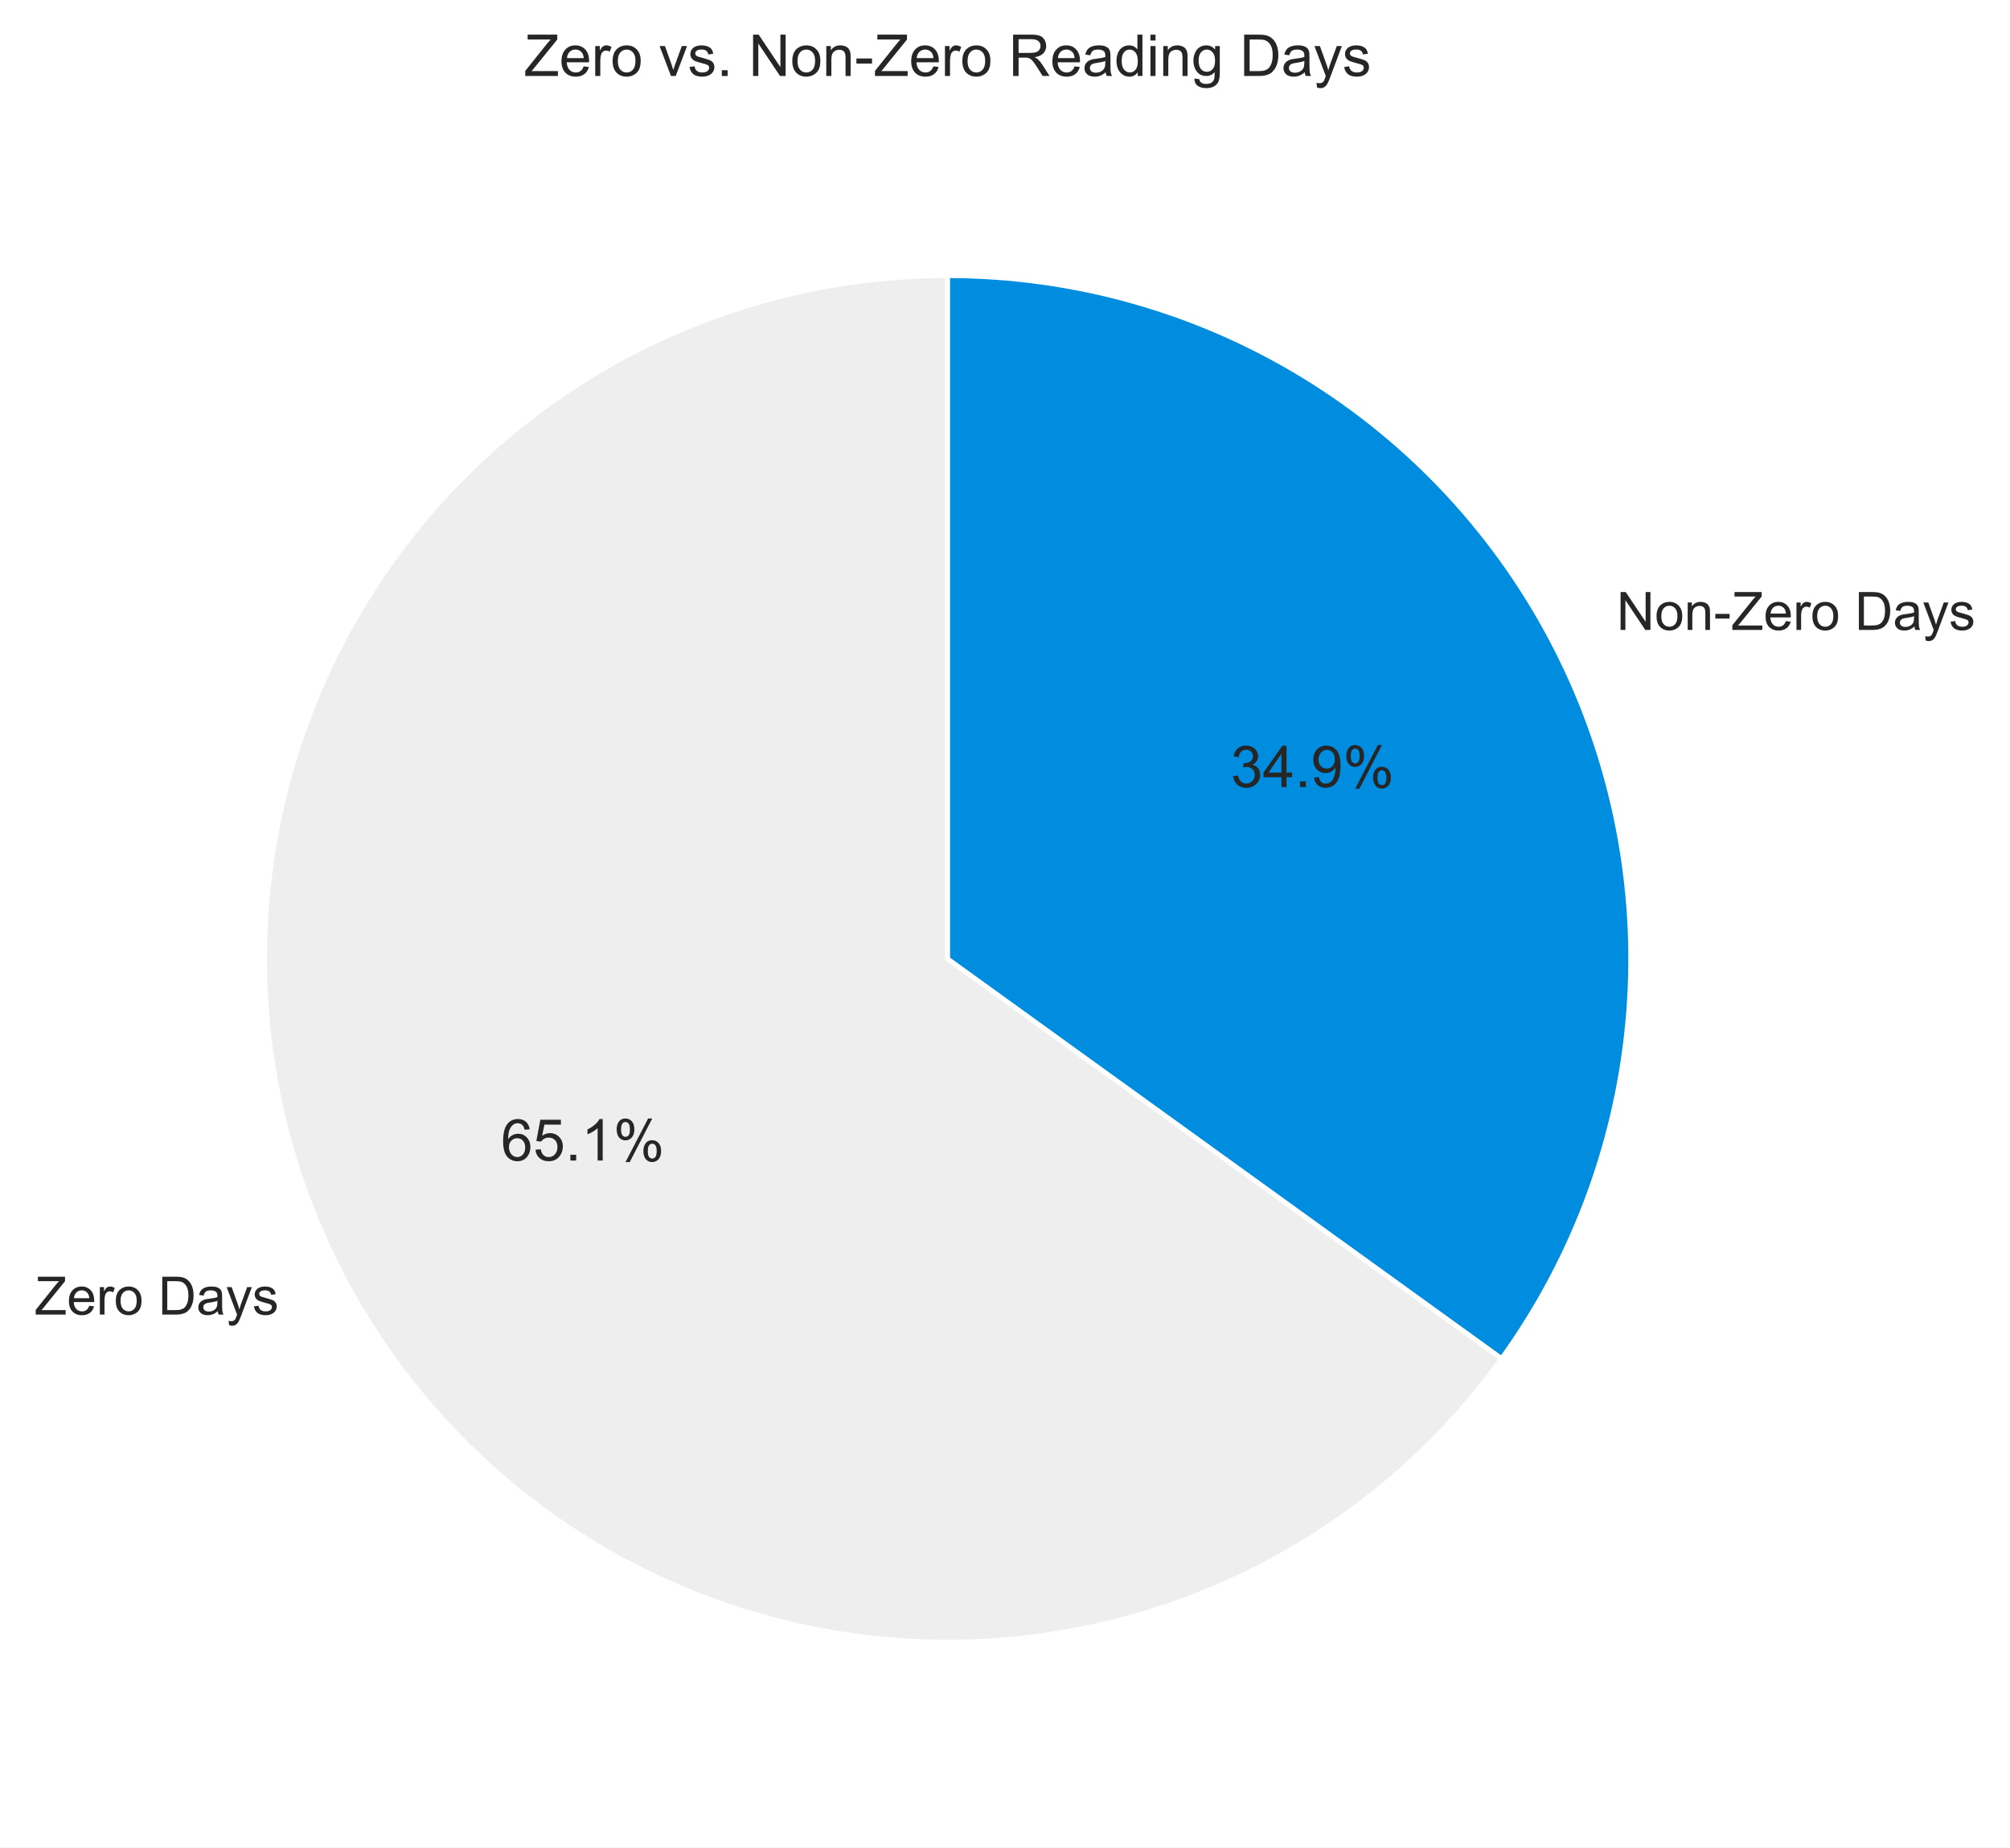
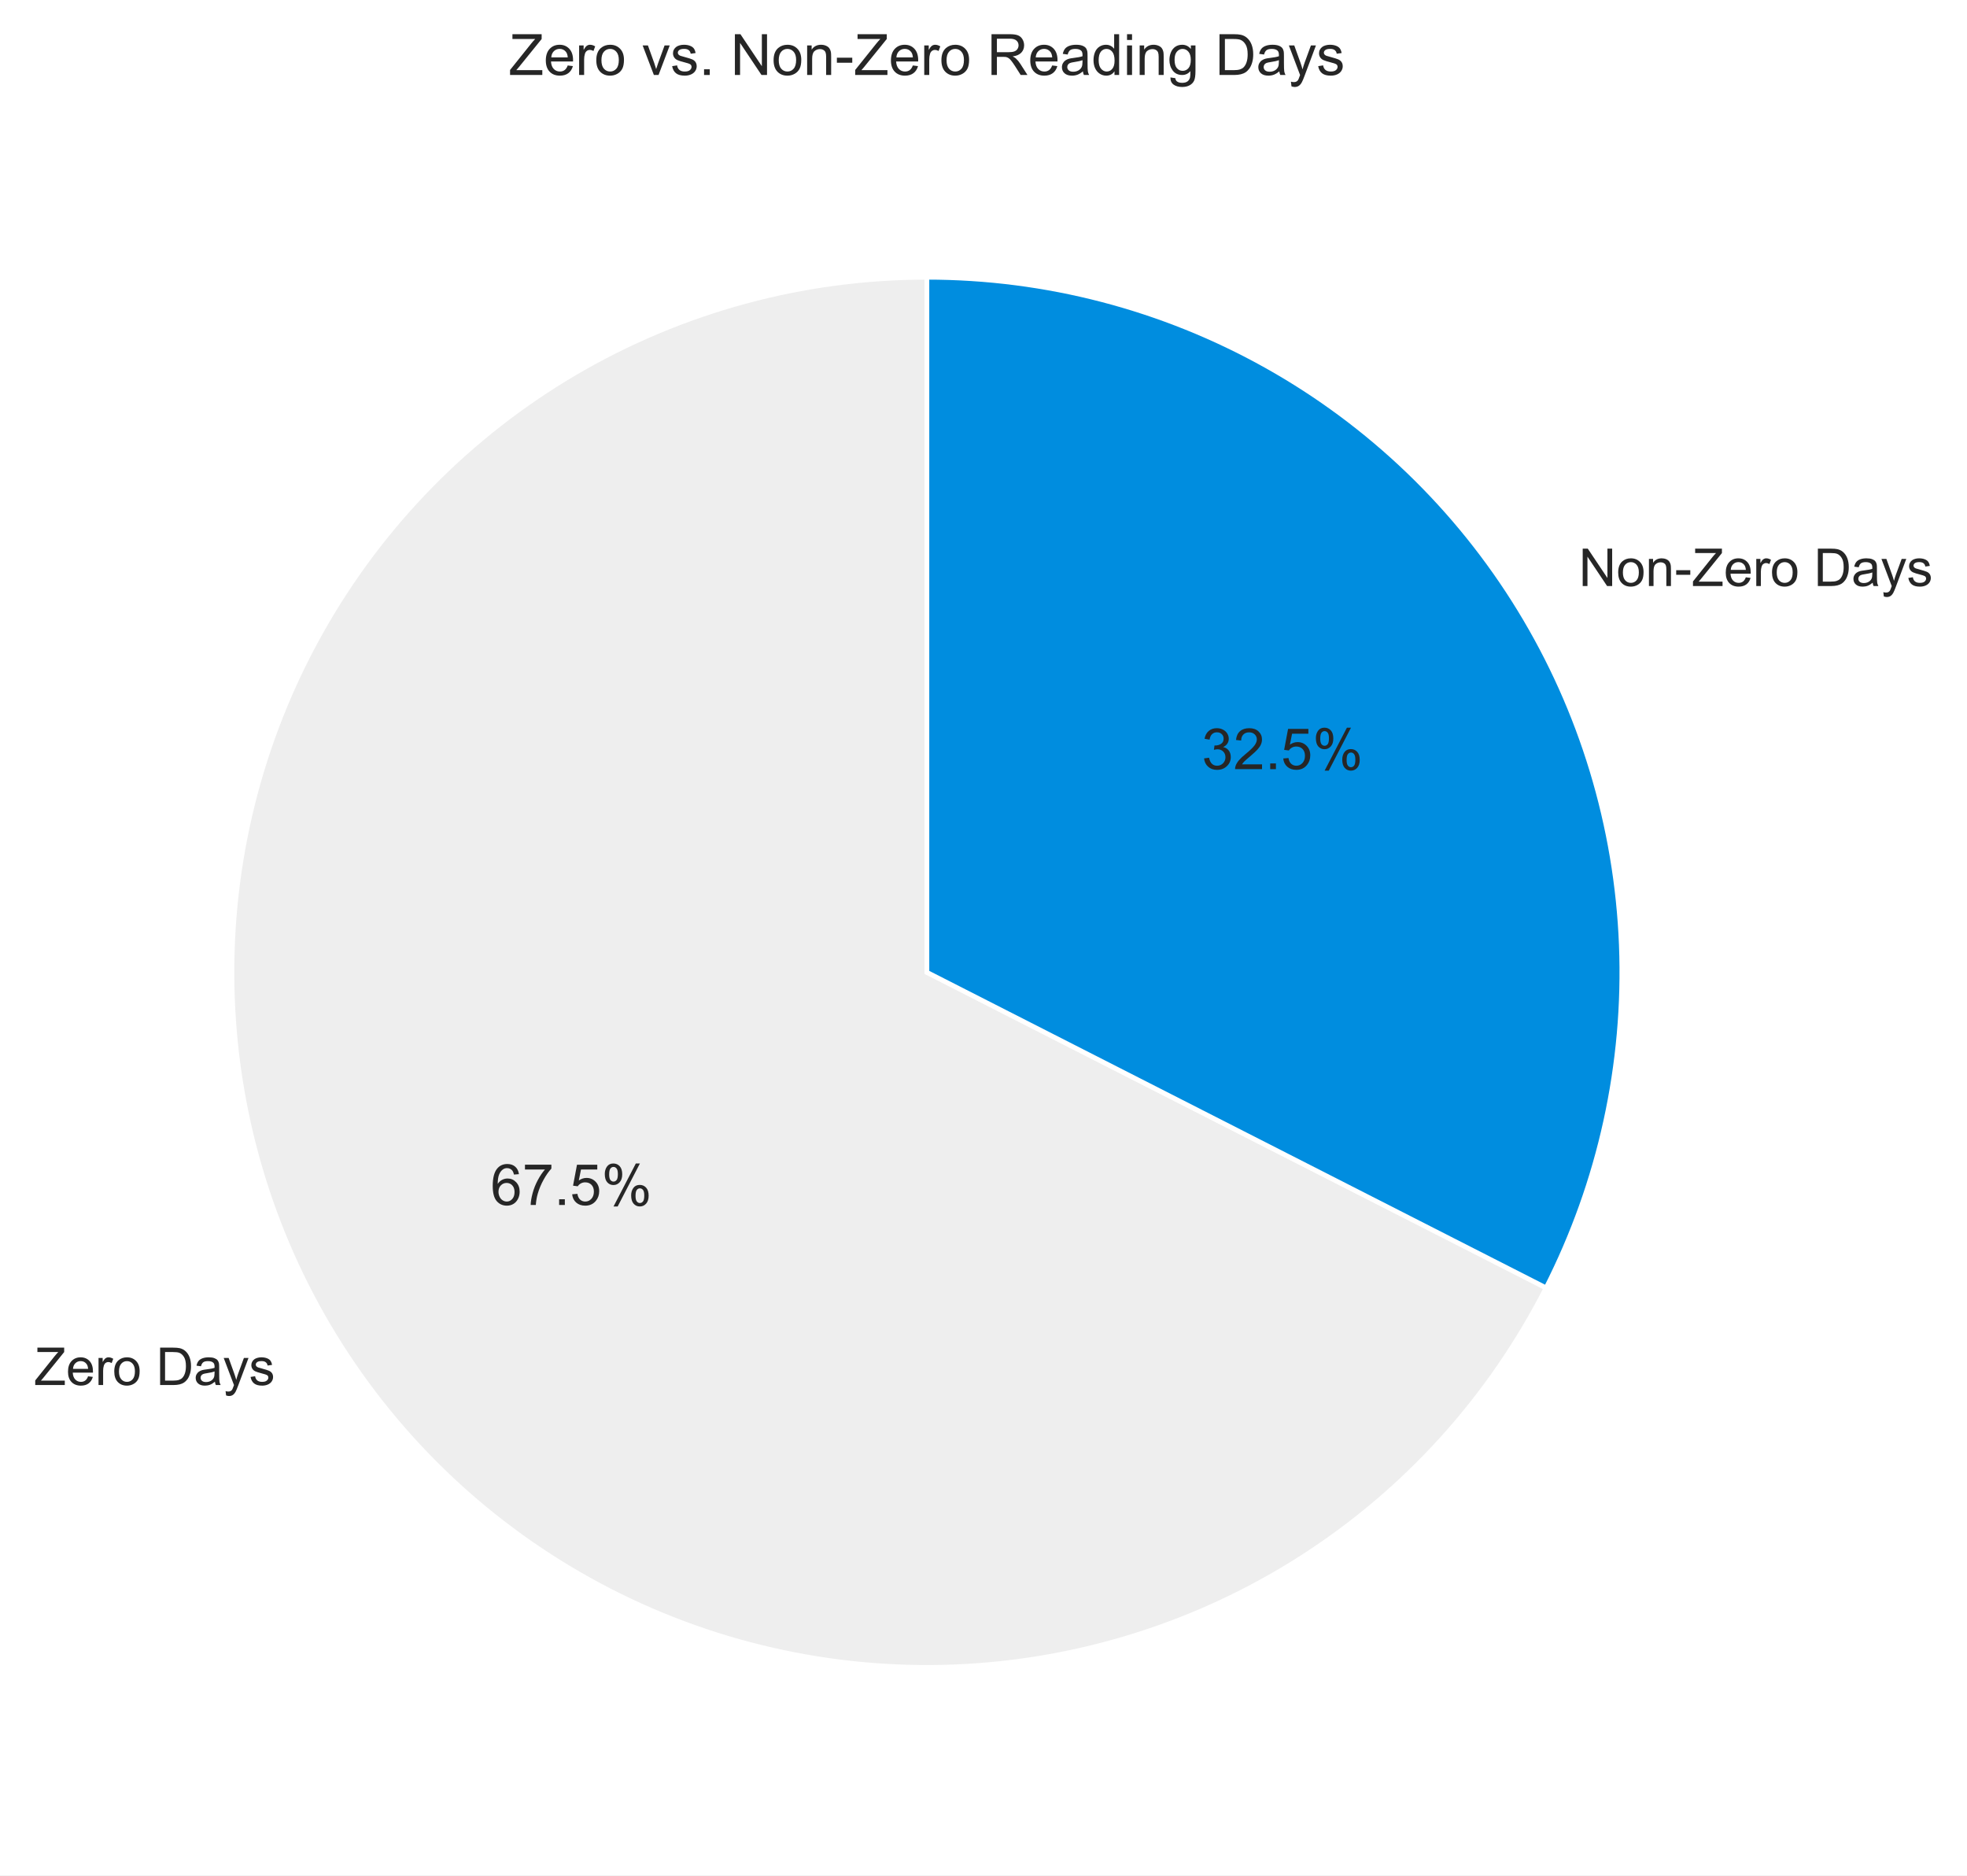
- <svg xmlns="http://www.w3.org/2000/svg" xmlns:xlink="http://www.w3.org/1999/xlink" width="417.751pt" height="383.906pt" viewBox="0 0 417.751 383.906" version="1.1">
+ <svg xmlns="http://www.w3.org/2000/svg" xmlns:xlink="http://www.w3.org/1999/xlink" width="414.266pt" height="394.912pt" viewBox="0 0 414.266 394.912" version="1.1">
  <defs>
    <style type="text/css">*{stroke-linejoin: round; stroke-linecap: butt}</style>
  </defs>
  <g id="figure_1">
    <g id="patch_1">
-       <path d="M 0 383.906  L 417.751 383.906  L 417.751 0  L 0 0  z " style="fill: #ffffff" />
+       <path d="M 0 394.912  L 414.266 394.912  L 414.266 0  L 0 0  z " style="fill: #ffffff" />
    </g>
    <g id="axes_1">
      <g id="matplotlib.axis_1" />
      <g id="matplotlib.axis_2" />
      <g id="patch_2">
-         <path d="M 196.955 57.281  C 172.646 57.281 148.739 63.525 127.535 75.412  C 106.33 87.299 88.53 104.435 75.846 125.173  C 63.162 145.91 56.014 169.562 55.091 193.854  C 54.167 218.145 59.498 242.272 70.571 263.913  C 81.643 285.554 98.091 303.992 118.332 317.455  C 138.573 330.918 161.936 338.959 186.175 340.804  C 210.414 342.65 234.725 338.24 256.771 327.997  C 278.817 317.755 297.868 302.02 312.09 282.305  L 196.955 199.248  z " style="fill: #eeeeee; stroke: #ffffff; stroke-linejoin: miter" />
+         <path d="M 195.212 58.382  C 169.196 58.382 143.645 65.318 121.2 78.473  C 98.755 91.628 80.218 110.533 67.506 133.232  C 54.794 155.93 48.361 181.613 48.872 207.624  C 49.382 233.635 56.819 259.046 70.412 281.228  C 84.006 303.41 103.27 321.573 126.215 333.837  C 149.159 346.1 174.963 352.028 200.959 351.007  C 226.955 349.985 252.214 342.051 274.126 328.025  C 296.037 313.999 313.817 294.381 325.628 271.201  L 195.212 204.751  z " style="fill: #eeeeee; stroke: #ffffff; stroke-linejoin: miter" />
      </g>
      <g id="patch_3">
-         <path d="M 312.09 282.305  C 327.382 261.107 336.527 236.091 338.512 210.028  C 340.496 183.964 335.245 157.852 323.339 134.583  C 311.433 111.313 293.328 91.777 271.03 78.139  C 248.732 64.5 223.094 57.281 196.955 57.281  L 196.955 199.248  z " style="fill: #008ddf; stroke: #ffffff; stroke-linejoin: miter" />
+         <path d="M 325.628 271.201  C 336.997 248.888 342.452 224.027 341.469 199.004  C 340.485 173.981 333.097 149.625 320.012 128.273  C 306.928 106.921 288.58 89.28 266.731 77.044  C 244.882 64.808 220.254 58.382 195.212 58.382  L 195.212 204.751  z " style="fill: #008ddf; stroke: #ffffff; stroke-linejoin: miter" />
      </g>
      <g id="text_1">
-         <g style="fill: #262626" transform="translate(7.2 273.1584) scale(0.11 -0.11)">
+         <g style="fill: #262626" transform="translate(7.2 291.6552) scale(0.11 -0.11)">
          <defs>
            <path id="ArialMT-5a" d="M 128 0  L 128 563  L 2475 3497  Q 2725 3809 2950 4041  L 394 4041  L 394 4581  L 3675 4581  L 3675 4041  L 1103 863  L 825 541  L 3750 541  L 3750 0  L 128 0  z " transform="scale(0.015625)" />
            <path id="ArialMT-65" d="M 2694 1069  L 3275 997  Q 3138 488 2766 206  Q 2394 -75 1816 -75  Q 1088 -75 661 373  Q 234 822 234 1631  Q 234 2469 665 2931  Q 1097 3394 1784 3394  Q 2450 3394 2872 2941  Q 3294 2488 3294 1666  Q 3294 1616 3291 1516  L 816 1516  Q 847 969 1125 678  Q 1403 388 1819 388  Q 2128 388 2347 550  Q 2566 713 2694 1069  z M 847 1978  L 2700 1978  Q 2663 2397 2488 2606  Q 2219 2931 1791 2931  Q 1403 2931 1139 2672  Q 875 2413 847 1978  z " transform="scale(0.015625)" />
            <path id="ArialMT-72" d="M 416 0  L 416 3319  L 922 3319  L 922 2816  Q 1116 3169 1280 3281  Q 1444 3394 1641 3394  Q 1925 3394 2219 3213  L 2025 2691  Q 1819 2813 1613 2813  Q 1428 2813 1281 2702  Q 1134 2591 1072 2394  Q 978 2094 978 1738  L 978 0  L 416 0  z " transform="scale(0.015625)" />
            <path id="ArialMT-6f" d="M 213 1659  Q 213 2581 725 3025  Q 1153 3394 1769 3394  Q 2453 3394 2887 2945  Q 3322 2497 3322 1706  Q 3322 1066 3130 698  Q 2938 331 2570 128  Q 2203 -75 1769 -75  Q 1072 -75 642 372  Q 213 819 213 1659  z M 791 1659  Q 791 1022 1069 705  Q 1347 388 1769 388  Q 2188 388 2466 706  Q 2744 1025 2744 1678  Q 2744 2294 2464 2611  Q 2184 2928 1769 2928  Q 1347 2928 1069 2612  Q 791 2297 791 1659  z " transform="scale(0.015625)" />
            <path id="ArialMT-20" transform="scale(0.015625)" />
            <path id="ArialMT-44" d="M 494 0  L 494 4581  L 2072 4581  Q 2606 4581 2888 4516  Q 3281 4425 3559 4188  Q 3922 3881 4101 3404  Q 4281 2928 4281 2316  Q 4281 1794 4159 1391  Q 4038 988 3847 723  Q 3656 459 3429 307  Q 3203 156 2883 78  Q 2563 0 2147 0  L 494 0  z M 1100 541  L 2078 541  Q 2531 541 2789 625  Q 3047 709 3200 863  Q 3416 1078 3536 1442  Q 3656 1806 3656 2325  Q 3656 3044 3420 3430  Q 3184 3816 2847 3947  Q 2603 4041 2063 4041  L 1100 4041  L 1100 541  z " transform="scale(0.015625)" />
            <path id="ArialMT-61" d="M 2588 409  Q 2275 144 1986 34  Q 1697 -75 1366 -75  Q 819 -75 525 192  Q 231 459 231 875  Q 231 1119 342 1320  Q 453 1522 633 1644  Q 813 1766 1038 1828  Q 1203 1872 1538 1913  Q 2219 1994 2541 2106  Q 2544 2222 2544 2253  Q 2544 2597 2384 2738  Q 2169 2928 1744 2928  Q 1347 2928 1158 2789  Q 969 2650 878 2297  L 328 2372  Q 403 2725 575 2942  Q 747 3159 1072 3276  Q 1397 3394 1825 3394  Q 2250 3394 2515 3294  Q 2781 3194 2906 3042  Q 3031 2891 3081 2659  Q 3109 2516 3109 2141  L 3109 1391  Q 3109 606 3145 398  Q 3181 191 3288 0  L 2700 0  Q 2613 175 2588 409  z M 2541 1666  Q 2234 1541 1622 1453  Q 1275 1403 1131 1340  Q 988 1278 909 1158  Q 831 1038 831 891  Q 831 666 1001 516  Q 1172 366 1500 366  Q 1825 366 2078 508  Q 2331 650 2450 897  Q 2541 1088 2541 1459  L 2541 1666  z " transform="scale(0.015625)" />
            <path id="ArialMT-79" d="M 397 -1278  L 334 -750  Q 519 -800 656 -800  Q 844 -800 956 -737  Q 1069 -675 1141 -563  Q 1194 -478 1313 -144  Q 1328 -97 1363 -6  L 103 3319  L 709 3319  L 1400 1397  Q 1534 1031 1641 628  Q 1738 1016 1872 1384  L 2581 3319  L 3144 3319  L 1881 -56  Q 1678 -603 1566 -809  Q 1416 -1088 1222 -1217  Q 1028 -1347 759 -1347  Q 597 -1347 397 -1278  z " transform="scale(0.015625)" />
            <path id="ArialMT-73" d="M 197 991  L 753 1078  Q 800 744 1014 566  Q 1228 388 1613 388  Q 2000 388 2187 545  Q 2375 703 2375 916  Q 2375 1106 2209 1216  Q 2094 1291 1634 1406  Q 1016 1563 777 1677  Q 538 1791 414 1992  Q 291 2194 291 2438  Q 291 2659 392 2848  Q 494 3038 669 3163  Q 800 3259 1026 3326  Q 1253 3394 1513 3394  Q 1903 3394 2198 3281  Q 2494 3169 2634 2976  Q 2775 2784 2828 2463  L 2278 2388  Q 2241 2644 2061 2787  Q 1881 2931 1553 2931  Q 1166 2931 1000 2803  Q 834 2675 834 2503  Q 834 2394 903 2306  Q 972 2216 1119 2156  Q 1203 2125 1616 2013  Q 2213 1853 2448 1751  Q 2684 1650 2818 1456  Q 2953 1263 2953 975  Q 2953 694 2789 445  Q 2625 197 2315 61  Q 2006 -75 1616 -75  Q 969 -75 630 194  Q 291 463 197 991  z " transform="scale(0.015625)" />
          </defs>
          <use xlink:href="#ArialMT-5a" />
          <use xlink:href="#ArialMT-65" x="61.084" />
          <use xlink:href="#ArialMT-72" x="116.699" />
          <use xlink:href="#ArialMT-6f" x="150" />
          <use xlink:href="#ArialMT-20" x="205.615" />
          <use xlink:href="#ArialMT-44" x="233.398" />
          <use xlink:href="#ArialMT-61" x="305.615" />
          <use xlink:href="#ArialMT-79" x="361.23" />
          <use xlink:href="#ArialMT-73" x="411.23" />
        </g>
      </g>
      <g id="text_2">
-         <g style="fill: #262626" transform="translate(104.1125 241.1489) scale(0.12 -0.12)">
+         <g style="fill: #262626" transform="translate(103.3205 253.7393) scale(0.12 -0.12)">
          <defs>
            <path id="ArialMT-36" d="M 3184 3459  L 2625 3416  Q 2550 3747 2413 3897  Q 2184 4138 1850 4138  Q 1581 4138 1378 3988  Q 1113 3794 959 3422  Q 806 3050 800 2363  Q 1003 2672 1297 2822  Q 1591 2972 1913 2972  Q 2475 2972 2870 2558  Q 3266 2144 3266 1488  Q 3266 1056 3080 686  Q 2894 316 2569 119  Q 2244 -78 1831 -78  Q 1128 -78 684 439  Q 241 956 241 2144  Q 241 3472 731 4075  Q 1159 4600 1884 4600  Q 2425 4600 2770 4297  Q 3116 3994 3184 3459  z M 888 1484  Q 888 1194 1011 928  Q 1134 663 1356 523  Q 1578 384 1822 384  Q 2178 384 2434 671  Q 2691 959 2691 1453  Q 2691 1928 2437 2201  Q 2184 2475 1800 2475  Q 1419 2475 1153 2201  Q 888 1928 888 1484  z " transform="scale(0.015625)" />
+             <path id="ArialMT-37" d="M 303 3981  L 303 4522  L 3269 4522  L 3269 4084  Q 2831 3619 2401 2847  Q 1972 2075 1738 1259  Q 1569 684 1522 0  L 944 0  Q 953 541 1156 1306  Q 1359 2072 1739 2783  Q 2119 3494 2547 3981  L 303 3981  z " transform="scale(0.015625)" />
+             <path id="ArialMT-2e" d="M 581 0  L 581 641  L 1222 641  L 1222 0  L 581 0  z " transform="scale(0.015625)" />
            <path id="ArialMT-35" d="M 266 1200  L 856 1250  Q 922 819 1161 601  Q 1400 384 1738 384  Q 2144 384 2425 690  Q 2706 997 2706 1503  Q 2706 1984 2436 2262  Q 2166 2541 1728 2541  Q 1456 2541 1237 2417  Q 1019 2294 894 2097  L 366 2166  L 809 4519  L 3088 4519  L 3088 3981  L 1259 3981  L 1013 2750  Q 1425 3038 1878 3038  Q 2478 3038 2890 2622  Q 3303 2206 3303 1553  Q 3303 931 2941 478  Q 2500 -78 1738 -78  Q 1113 -78 717 272  Q 322 622 266 1200  z " transform="scale(0.015625)" />
-             <path id="ArialMT-2e" d="M 581 0  L 581 641  L 1222 641  L 1222 0  L 581 0  z " transform="scale(0.015625)" />
-             <path id="ArialMT-31" d="M 2384 0  L 1822 0  L 1822 3584  Q 1619 3391 1289 3197  Q 959 3003 697 2906  L 697 3450  Q 1169 3672 1522 3987  Q 1875 4303 2022 4600  L 2384 4600  L 2384 0  z " transform="scale(0.015625)" />
            <path id="ArialMT-25" d="M 372 3481  Q 372 3972 619 4315  Q 866 4659 1334 4659  Q 1766 4659 2048 4351  Q 2331 4044 2331 3447  Q 2331 2866 2045 2552  Q 1759 2238 1341 2238  Q 925 2238 648 2547  Q 372 2856 372 3481  z M 1350 4272  Q 1141 4272 1002 4090  Q 863 3909 863 3425  Q 863 2984 1003 2804  Q 1144 2625 1350 2625  Q 1563 2625 1702 2806  Q 1841 2988 1841 3469  Q 1841 3913 1700 4092  Q 1559 4272 1350 4272  z M 1353 -169  L 3859 4659  L 4316 4659  L 1819 -169  L 1353 -169  z M 3334 1075  Q 3334 1569 3581 1911  Q 3828 2253 4300 2253  Q 4731 2253 5014 1945  Q 5297 1638 5297 1041  Q 5297 459 5011 145  Q 4725 -169 4303 -169  Q 3888 -169 3611 142  Q 3334 453 3334 1075  z M 4316 1866  Q 4103 1866 3964 1684  Q 3825 1503 3825 1019  Q 3825 581 3965 400  Q 4106 219 4313 219  Q 4528 219 4667 400  Q 4806 581 4806 1063  Q 4806 1506 4665 1686  Q 4525 1866 4316 1866  z " transform="scale(0.015625)" />
          </defs>
          <use xlink:href="#ArialMT-36" />
-           <use xlink:href="#ArialMT-35" x="55.615" />
+           <use xlink:href="#ArialMT-37" x="55.615" />
          <use xlink:href="#ArialMT-2e" x="111.23" />
-           <use xlink:href="#ArialMT-31" x="139.014" />
+           <use xlink:href="#ArialMT-35" x="139.014" />
          <use xlink:href="#ArialMT-25" x="194.629" />
        </g>
      </g>
      <g id="text_3">
-         <g style="fill: #262626" transform="translate(335.9775 130.8953) scale(0.11 -0.11)">
+         <g style="fill: #262626" transform="translate(332.4925 123.4045) scale(0.11 -0.11)">
          <defs>
            <path id="ArialMT-4e" d="M 488 0  L 488 4581  L 1109 4581  L 3516 984  L 3516 4581  L 4097 4581  L 4097 0  L 3475 0  L 1069 3600  L 1069 0  L 488 0  z " transform="scale(0.015625)" />
            <path id="ArialMT-6e" d="M 422 0  L 422 3319  L 928 3319  L 928 2847  Q 1294 3394 1984 3394  Q 2284 3394 2536 3286  Q 2788 3178 2913 3003  Q 3038 2828 3088 2588  Q 3119 2431 3119 2041  L 3119 0  L 2556 0  L 2556 2019  Q 2556 2363 2490 2533  Q 2425 2703 2258 2804  Q 2091 2906 1866 2906  Q 1506 2906 1245 2678  Q 984 2450 984 1813  L 984 0  L 422 0  z " transform="scale(0.015625)" />
            <path id="ArialMT-2d" d="M 203 1375  L 203 1941  L 1931 1941  L 1931 1375  L 203 1375  z " transform="scale(0.015625)" />
          </defs>
          <use xlink:href="#ArialMT-4e" />
          <use xlink:href="#ArialMT-6f" x="72.217" />
          <use xlink:href="#ArialMT-6e" x="127.832" />
          <use xlink:href="#ArialMT-2d" x="183.447" />
          <use xlink:href="#ArialMT-5a" x="216.748" />
          <use xlink:href="#ArialMT-65" x="277.832" />
          <use xlink:href="#ArialMT-72" x="333.447" />
          <use xlink:href="#ArialMT-6f" x="366.748" />
          <use xlink:href="#ArialMT-20" x="422.363" />
          <use xlink:href="#ArialMT-44" x="450.146" />
          <use xlink:href="#ArialMT-61" x="522.363" />
          <use xlink:href="#ArialMT-79" x="577.979" />
          <use xlink:href="#ArialMT-73" x="627.979" />
        </g>
      </g>
      <g id="text_4">
-         <g style="fill: #262626" transform="translate(255.7735 163.5508) scale(0.12 -0.12)">
+         <g style="fill: #262626" transform="translate(253.0806 161.9662) scale(0.12 -0.12)">
          <defs>
            <path id="ArialMT-33" d="M 269 1209  L 831 1284  Q 928 806 1161 595  Q 1394 384 1728 384  Q 2125 384 2398 659  Q 2672 934 2672 1341  Q 2672 1728 2419 1979  Q 2166 2231 1775 2231  Q 1616 2231 1378 2169  L 1441 2663  Q 1497 2656 1531 2656  Q 1891 2656 2178 2843  Q 2466 3031 2466 3422  Q 2466 3731 2256 3934  Q 2047 4138 1716 4138  Q 1388 4138 1169 3931  Q 950 3725 888 3313  L 325 3413  Q 428 3978 793 4289  Q 1159 4600 1703 4600  Q 2078 4600 2393 4439  Q 2709 4278 2876 4000  Q 3044 3722 3044 3409  Q 3044 3113 2884 2869  Q 2725 2625 2413 2481  Q 2819 2388 3044 2092  Q 3269 1797 3269 1353  Q 3269 753 2831 336  Q 2394 -81 1725 -81  Q 1122 -81 723 278  Q 325 638 269 1209  z " transform="scale(0.015625)" />
-             <path id="ArialMT-34" d="M 2069 0  L 2069 1097  L 81 1097  L 81 1613  L 2172 4581  L 2631 4581  L 2631 1613  L 3250 1613  L 3250 1097  L 2631 1097  L 2631 0  L 2069 0  z M 2069 1613  L 2069 3678  L 634 1613  L 2069 1613  z " transform="scale(0.015625)" />
-             <path id="ArialMT-39" d="M 350 1059  L 891 1109  Q 959 728 1153 556  Q 1347 384 1650 384  Q 1909 384 2104 503  Q 2300 622 2425 820  Q 2550 1019 2634 1356  Q 2719 1694 2719 2044  Q 2719 2081 2716 2156  Q 2547 1888 2255 1720  Q 1963 1553 1622 1553  Q 1053 1553 659 1965  Q 266 2378 266 3053  Q 266 3750 677 4175  Q 1088 4600 1706 4600  Q 2153 4600 2523 4359  Q 2894 4119 3086 3673  Q 3278 3228 3278 2384  Q 3278 1506 3087 986  Q 2897 466 2520 194  Q 2144 -78 1638 -78  Q 1100 -78 759 220  Q 419 519 350 1059  z M 2653 3081  Q 2653 3566 2395 3850  Q 2138 4134 1775 4134  Q 1400 4134 1122 3828  Q 844 3522 844 3034  Q 844 2597 1108 2323  Q 1372 2050 1759 2050  Q 2150 2050 2401 2323  Q 2653 2597 2653 3081  z " transform="scale(0.015625)" />
+             <path id="ArialMT-32" d="M 3222 541  L 3222 0  L 194 0  Q 188 203 259 391  Q 375 700 629 1000  Q 884 1300 1366 1694  Q 2113 2306 2375 2664  Q 2638 3022 2638 3341  Q 2638 3675 2398 3904  Q 2159 4134 1775 4134  Q 1369 4134 1125 3890  Q 881 3647 878 3216  L 300 3275  Q 359 3922 746 4261  Q 1134 4600 1788 4600  Q 2447 4600 2831 4234  Q 3216 3869 3216 3328  Q 3216 3053 3103 2787  Q 2991 2522 2730 2228  Q 2469 1934 1863 1422  Q 1356 997 1212 845  Q 1069 694 975 541  L 3222 541  z " transform="scale(0.015625)" />
          </defs>
          <use xlink:href="#ArialMT-33" />
-           <use xlink:href="#ArialMT-34" x="55.615" />
+           <use xlink:href="#ArialMT-32" x="55.615" />
          <use xlink:href="#ArialMT-2e" x="111.23" />
-           <use xlink:href="#ArialMT-39" x="139.014" />
+           <use xlink:href="#ArialMT-35" x="139.014" />
          <use xlink:href="#ArialMT-25" x="194.629" />
        </g>
      </g>
      <g id="text_5">
-         <g style="fill: #262626" transform="translate(108.9265 15.78937) scale(0.12 -0.12)">
+         <g style="fill: #262626" transform="translate(107.184 15.78937) scale(0.12 -0.12)">
          <defs>
            <path id="ArialMT-76" d="M 1344 0  L 81 3319  L 675 3319  L 1388 1331  Q 1503 1009 1600 663  Q 1675 925 1809 1294  L 2547 3319  L 3125 3319  L 1869 0  L 1344 0  z " transform="scale(0.015625)" />
            <path id="ArialMT-52" d="M 503 0  L 503 4581  L 2534 4581  Q 3147 4581 3465 4457  Q 3784 4334 3975 4021  Q 4166 3709 4166 3331  Q 4166 2844 3850 2509  Q 3534 2175 2875 2084  Q 3116 1969 3241 1856  Q 3506 1613 3744 1247  L 4541 0  L 3778 0  L 3172 953  Q 2906 1366 2734 1584  Q 2563 1803 2427 1890  Q 2291 1978 2150 2013  Q 2047 2034 1813 2034  L 1109 2034  L 1109 0  L 503 0  z M 1109 2559  L 2413 2559  Q 2828 2559 3062 2645  Q 3297 2731 3419 2920  Q 3541 3109 3541 3331  Q 3541 3656 3305 3865  Q 3069 4075 2559 4075  L 1109 4075  L 1109 2559  z " transform="scale(0.015625)" />
            <path id="ArialMT-64" d="M 2575 0  L 2575 419  Q 2259 -75 1647 -75  Q 1250 -75 917 144  Q 584 363 401 755  Q 219 1147 219 1656  Q 219 2153 384 2558  Q 550 2963 881 3178  Q 1213 3394 1622 3394  Q 1922 3394 2156 3267  Q 2391 3141 2538 2938  L 2538 4581  L 3097 4581  L 3097 0  L 2575 0  z M 797 1656  Q 797 1019 1065 703  Q 1334 388 1700 388  Q 2069 388 2326 689  Q 2584 991 2584 1609  Q 2584 2291 2321 2609  Q 2059 2928 1675 2928  Q 1300 2928 1048 2622  Q 797 2316 797 1656  z " transform="scale(0.015625)" />
            <path id="ArialMT-69" d="M 425 3934  L 425 4581  L 988 4581  L 988 3934  L 425 3934  z M 425 0  L 425 3319  L 988 3319  L 988 0  L 425 0  z " transform="scale(0.015625)" />
            <path id="ArialMT-67" d="M 319 -275  L 866 -356  Q 900 -609 1056 -725  Q 1266 -881 1628 -881  Q 2019 -881 2231 -725  Q 2444 -569 2519 -288  Q 2563 -116 2559 434  Q 2191 0 1641 0  Q 956 0 581 494  Q 206 988 206 1678  Q 206 2153 378 2554  Q 550 2956 876 3175  Q 1203 3394 1644 3394  Q 2231 3394 2613 2919  L 2613 3319  L 3131 3319  L 3131 450  Q 3131 -325 2973 -648  Q 2816 -972 2473 -1159  Q 2131 -1347 1631 -1347  Q 1038 -1347 672 -1080  Q 306 -813 319 -275  z M 784 1719  Q 784 1066 1043 766  Q 1303 466 1694 466  Q 2081 466 2343 764  Q 2606 1063 2606 1700  Q 2606 2309 2336 2618  Q 2066 2928 1684 2928  Q 1309 2928 1046 2623  Q 784 2319 784 1719  z " transform="scale(0.015625)" />
          </defs>
          <use xlink:href="#ArialMT-5a" />
          <use xlink:href="#ArialMT-65" x="61.084" />
          <use xlink:href="#ArialMT-72" x="116.699" />
          <use xlink:href="#ArialMT-6f" x="150" />
          <use xlink:href="#ArialMT-20" x="205.615" />
          <use xlink:href="#ArialMT-76" x="233.398" />
          <use xlink:href="#ArialMT-73" x="283.398" />
          <use xlink:href="#ArialMT-2e" x="333.398" />
          <use xlink:href="#ArialMT-20" x="361.182" />
          <use xlink:href="#ArialMT-4e" x="388.965" />
          <use xlink:href="#ArialMT-6f" x="461.182" />
          <use xlink:href="#ArialMT-6e" x="516.797" />
          <use xlink:href="#ArialMT-2d" x="572.412" />
          <use xlink:href="#ArialMT-5a" x="605.713" />
          <use xlink:href="#ArialMT-65" x="666.797" />
          <use xlink:href="#ArialMT-72" x="722.412" />
          <use xlink:href="#ArialMT-6f" x="755.713" />
          <use xlink:href="#ArialMT-20" x="811.328" />
          <use xlink:href="#ArialMT-52" x="839.111" />
          <use xlink:href="#ArialMT-65" x="911.328" />
          <use xlink:href="#ArialMT-61" x="966.943" />
          <use xlink:href="#ArialMT-64" x="1022.559" />
          <use xlink:href="#ArialMT-69" x="1078.174" />
          <use xlink:href="#ArialMT-6e" x="1100.391" />
          <use xlink:href="#ArialMT-67" x="1156.006" />
          <use xlink:href="#ArialMT-20" x="1211.621" />
          <use xlink:href="#ArialMT-44" x="1239.404" />
          <use xlink:href="#ArialMT-61" x="1311.621" />
          <use xlink:href="#ArialMT-79" x="1367.236" />
          <use xlink:href="#ArialMT-73" x="1417.236" />
        </g>
      </g>
    </g>
  </g>
</svg>
